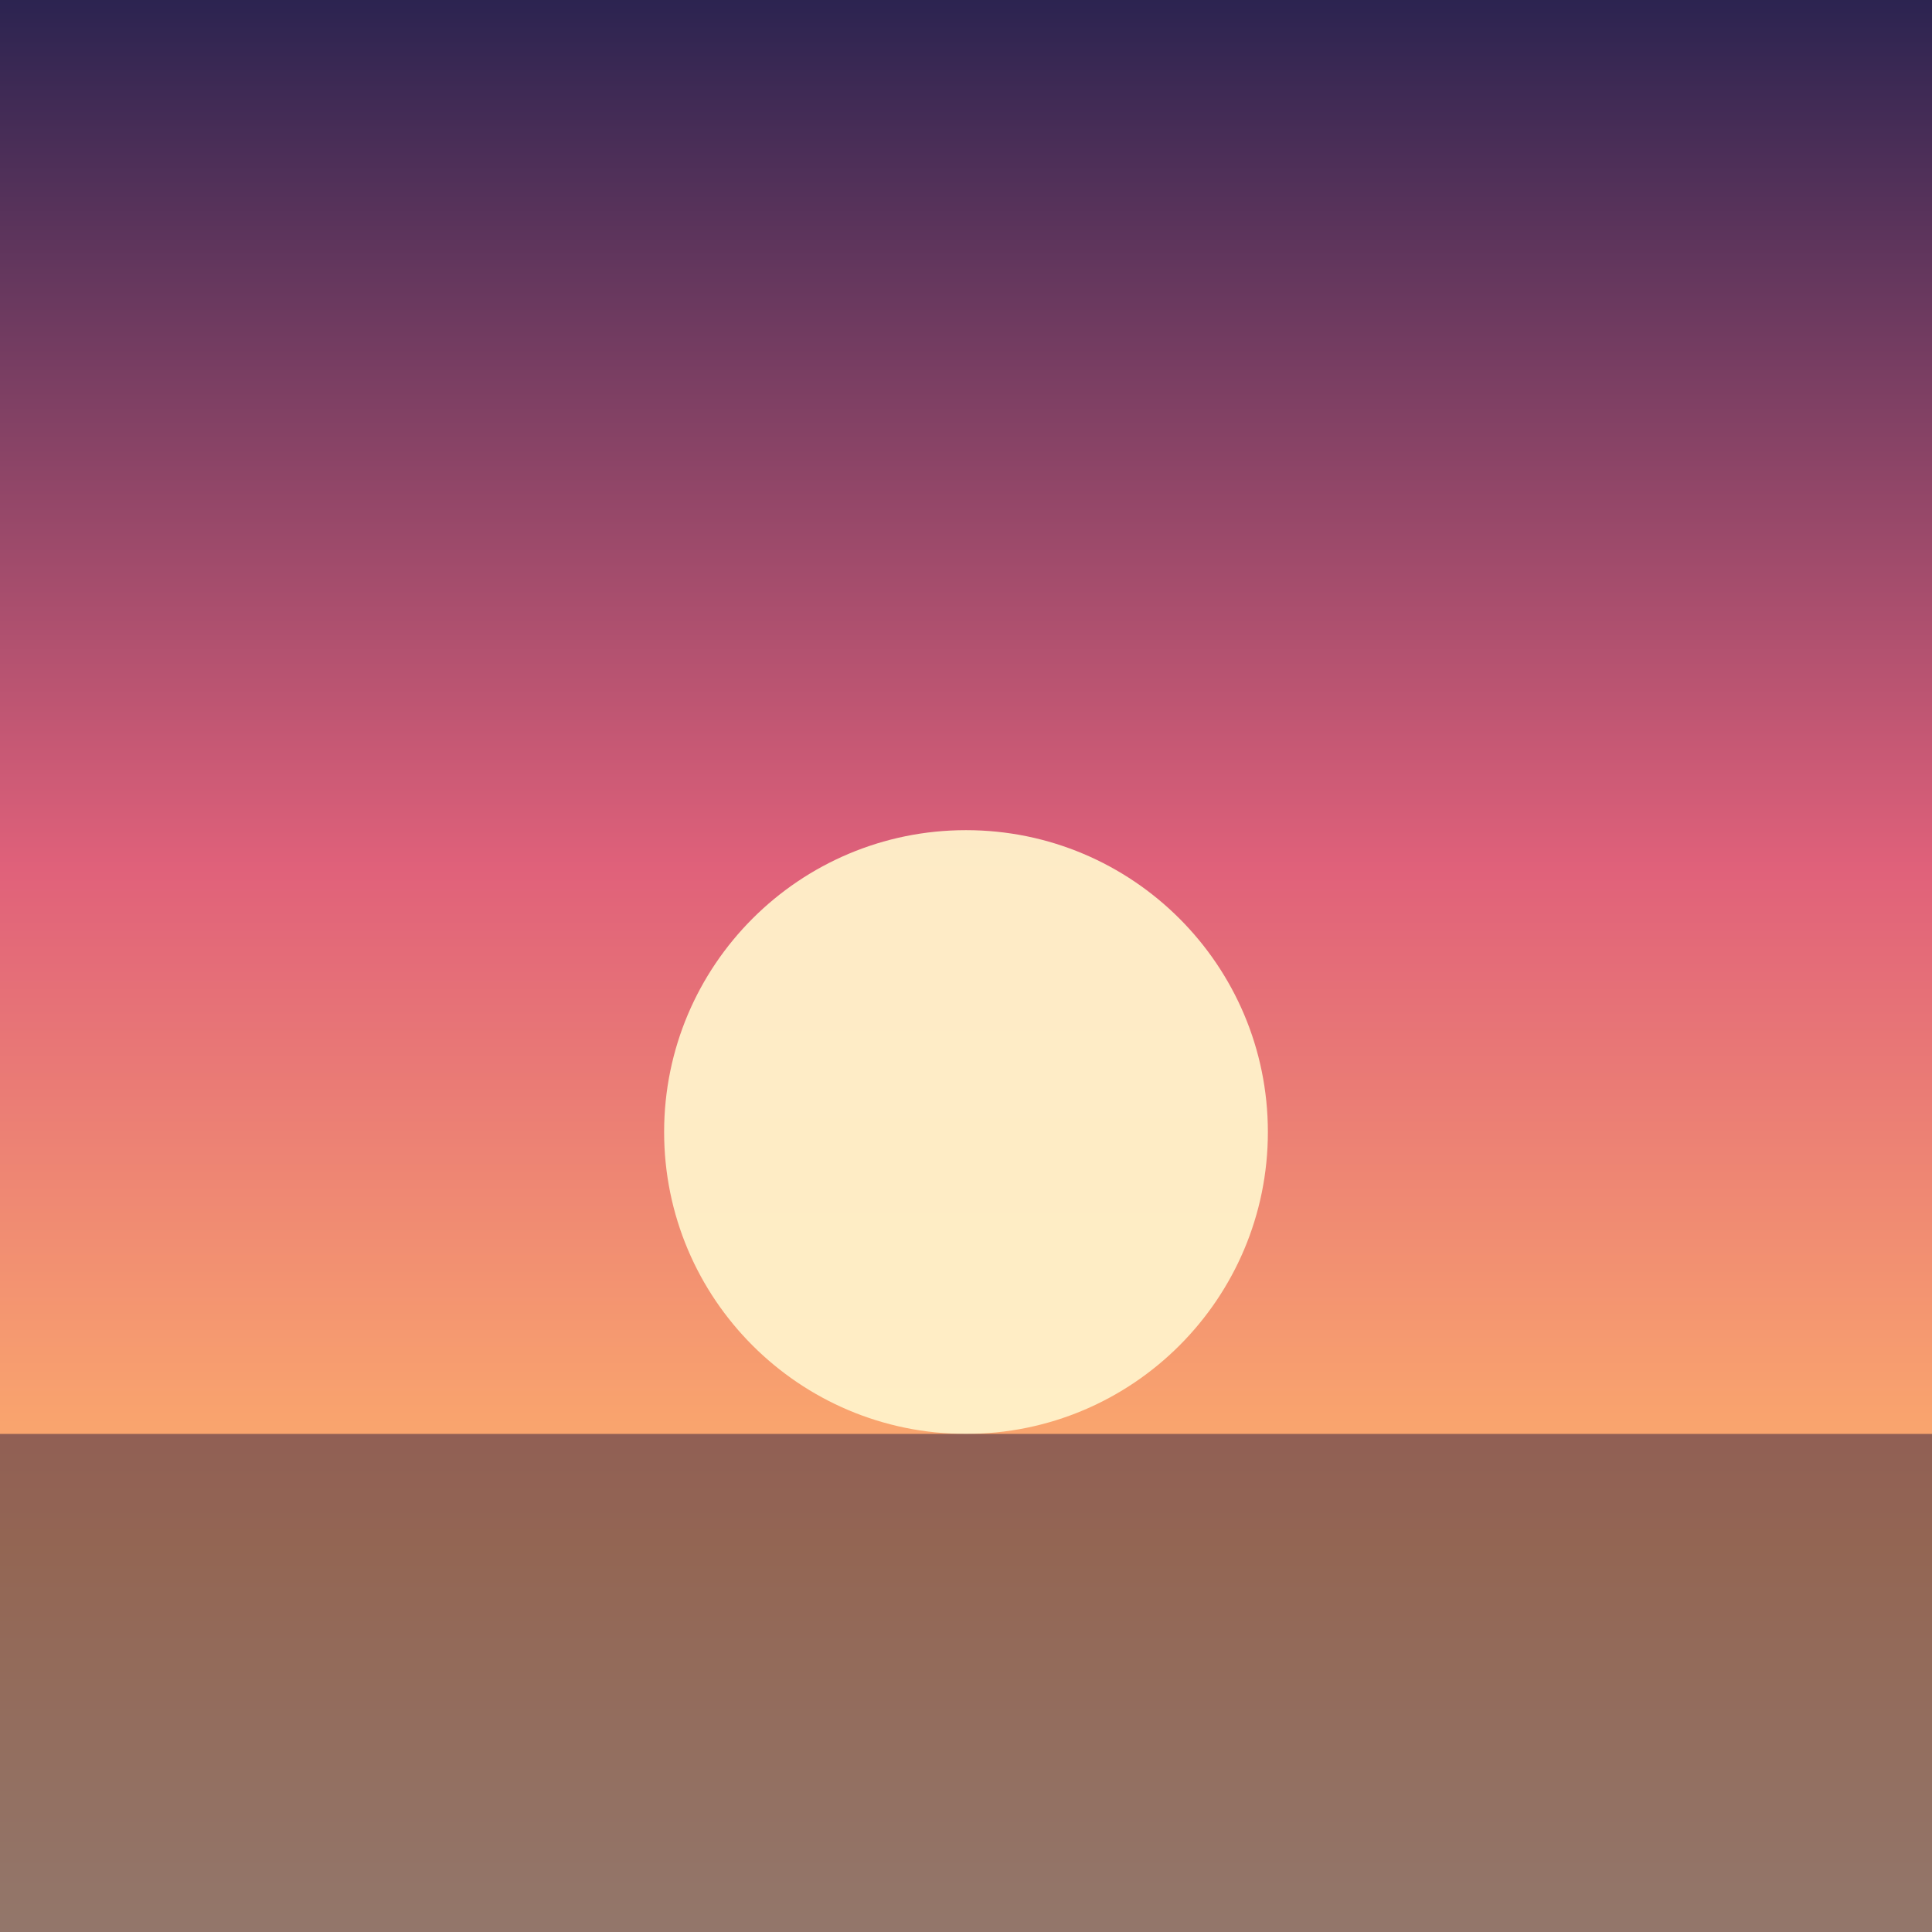
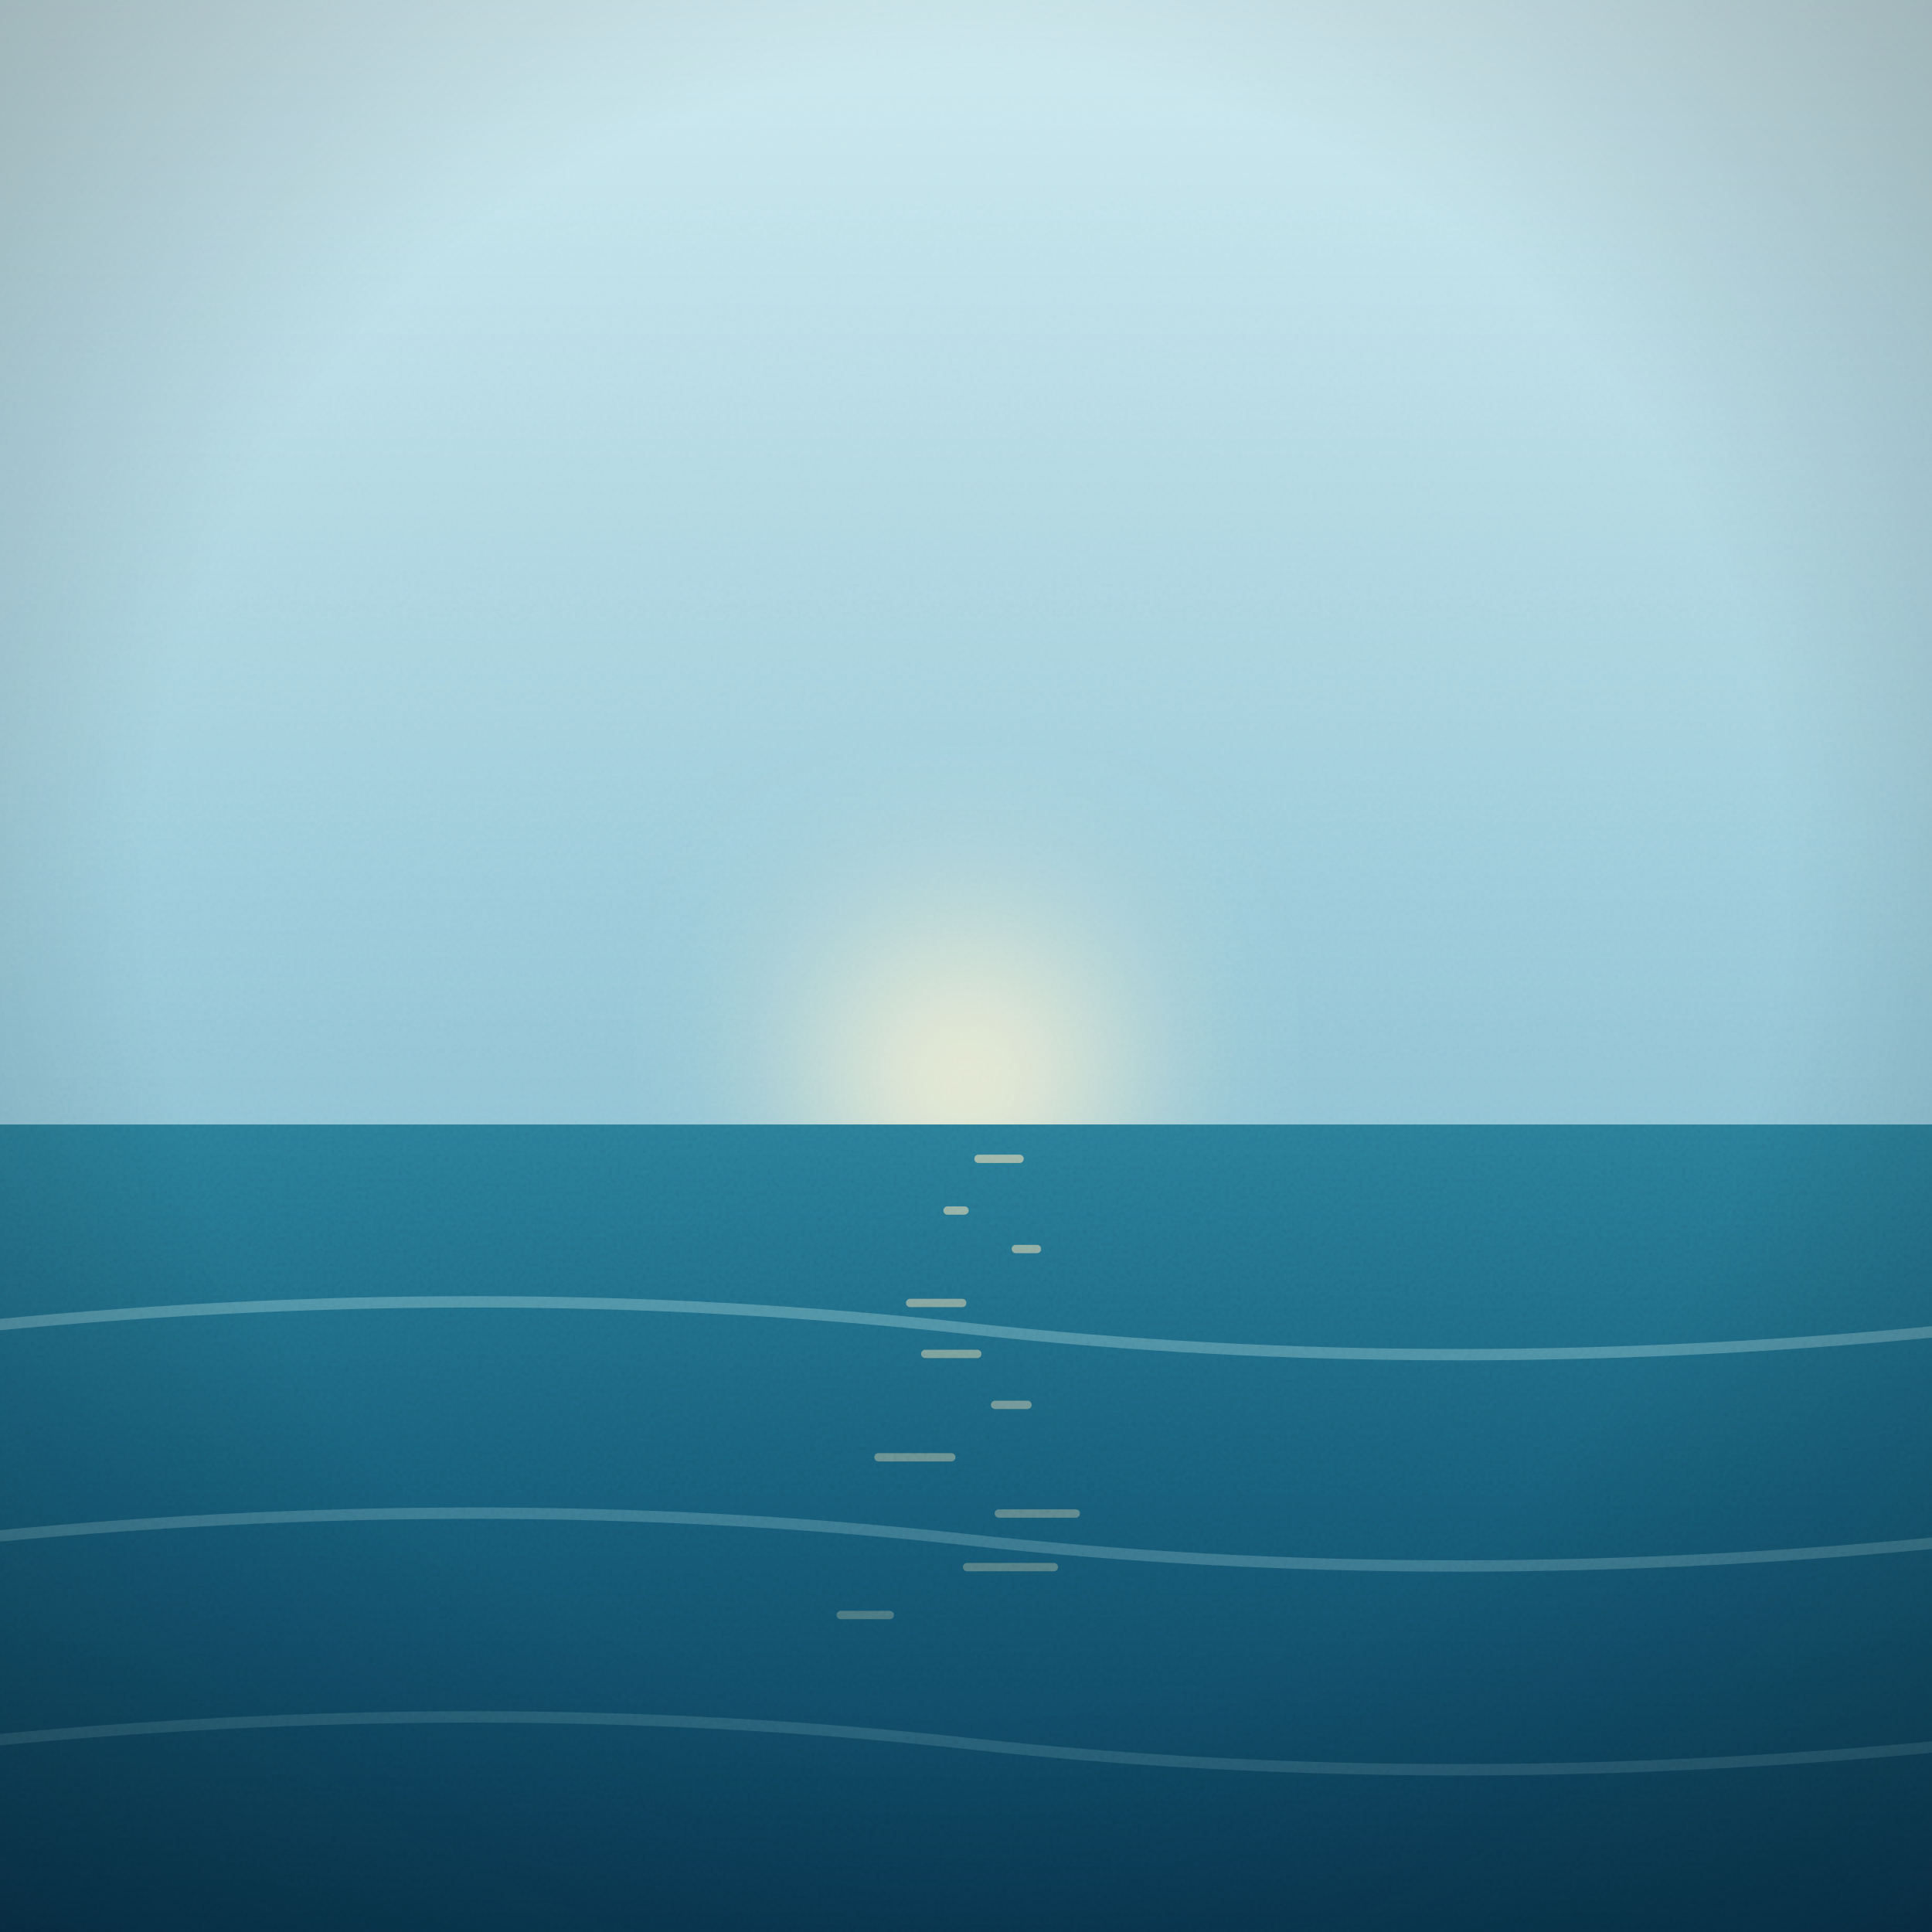
<svg xmlns="http://www.w3.org/2000/svg" viewBox="0 0 512 512" width="512" height="512">
  <defs>
    <linearGradient id="s" x1="0" y1="0" x2="0" y2="1">
-       <stop offset="0%" stop-color="#2a2350" />
-       <stop offset="45%" stop-color="#e0617a" />
-       <stop offset="80%" stop-color="#ffb36b" />
-       <stop offset="100%" stop-color="#ffd9a0" />
+       <stop offset="0%" stop-color="#cde9ef" />
+       <stop offset="58%" stop-color="#8fc3d4" />
+       <stop offset="100%" stop-color="#f2dcb8" />
    </linearGradient>
+     <linearGradient id="sea" x1="0" y1="0" x2="0" y2="1">
+       <stop offset="0%" stop-color="#2a7d97" />
+       <stop offset="45%" stop-color="#175e7a" />
+       <stop offset="100%" stop-color="#0a3a54" />
+     </linearGradient>
+     <filter id="b26" x="-60%" y="-60%" width="220%" height="220%">
+       <feGaussianBlur stdDeviation="26" />
+     </filter>
+     <filter id="grain" x="-20%" y="-20%" width="140%" height="140%">
+       <feTurbulence type="fractalNoise" baseFrequency="0.9" numOctaves="2" stitchTiles="stitch" />
+       <feColorMatrix type="saturate" values="0" />
+       <feComponentTransfer>
+         <feFuncA type="linear" slope="0" intercept="1" />
+       </feComponentTransfer>
+     </filter>
+     <radialGradient id="sceneVig" cx="50%" cy="46%" r="78%">
+       <stop offset="54%" stop-color="#020407" stop-opacity="0" />
+       <stop offset="100%" stop-color="#020407" stop-opacity="0.32" />
+     </radialGradient>
  </defs>
  <rect width="512" height="512" fill="url(#s)" />
-   <circle cx="256" cy="300" r="80" fill="#fff1c9" opacity="0.95" />
-   <path d="M0 380 H512 V512 H0 Z" fill="#3a2740" opacity="0.55" />
+   <circle cx="256" cy="286" r="40" fill="#fff3d2" filter="url(#b26)" />
+   <rect x="0" y="298" width="512" height="214" fill="url(#sea)" />
+   <rect x="258.2" y="306.0" width="13.1" height="2.2" rx="1.1" fill="#ffe9b8" fill-opacity="0.55" />
+   <rect x="250.0" y="319.7" width="6.7" height="2.2" rx="1.1" fill="#ffe9b8" fill-opacity="0.51" />
+   <rect x="268.1" y="329.9" width="7.8" height="2.2" rx="1.1" fill="#ffe9b8" fill-opacity="0.49" />
+   <rect x="240.1" y="344.2" width="16.0" height="2.2" rx="1.1" fill="#ffe9b8" fill-opacity="0.45" />
+   <rect x="244.1" y="357.7" width="16.0" height="2.2" rx="1.1" fill="#ffe9b8" fill-opacity="0.42" />
+   <rect x="262.6" y="371.2" width="10.8" height="2.2" rx="1.1" fill="#ffe9b8" fill-opacity="0.38" />
+   <rect x="231.7" y="385.1" width="21.5" height="2.2" rx="1.1" fill="#ffe9b8" fill-opacity="0.35" />
+   <rect x="263.6" y="400.0" width="22.6" height="2.2" rx="1.1" fill="#ffe9b8" fill-opacity="0.31" />
+   <rect x="255.2" y="414.2" width="25.2" height="2.2" rx="1.1" fill="#ffe9b8" fill-opacity="0.27" />
+   <rect x="221.7" y="426.9" width="15.2" height="2.2" rx="1.1" fill="#ffe9b8" fill-opacity="0.24" />
+   <g fill="none" stroke="#bfe6ea" stroke-width="3">
+     <path d="M-10 352 Q 128 338 256 352 T 522 352" stroke-opacity="0.3" />
+     <path d="M-10 408 Q 128 394 256 408 T 522 408" stroke-opacity="0.22" />
+     <path d="M-10 462 Q 128 448 256 462 T 522 462" stroke-opacity="0.14" />
+   </g>
+   <rect width="512" height="512" filter="url(#grain)" style="mix-blend-mode:overlay" opacity="0.09" />
+   <rect width="512" height="512" fill="url(#sceneVig)" />
</svg>
